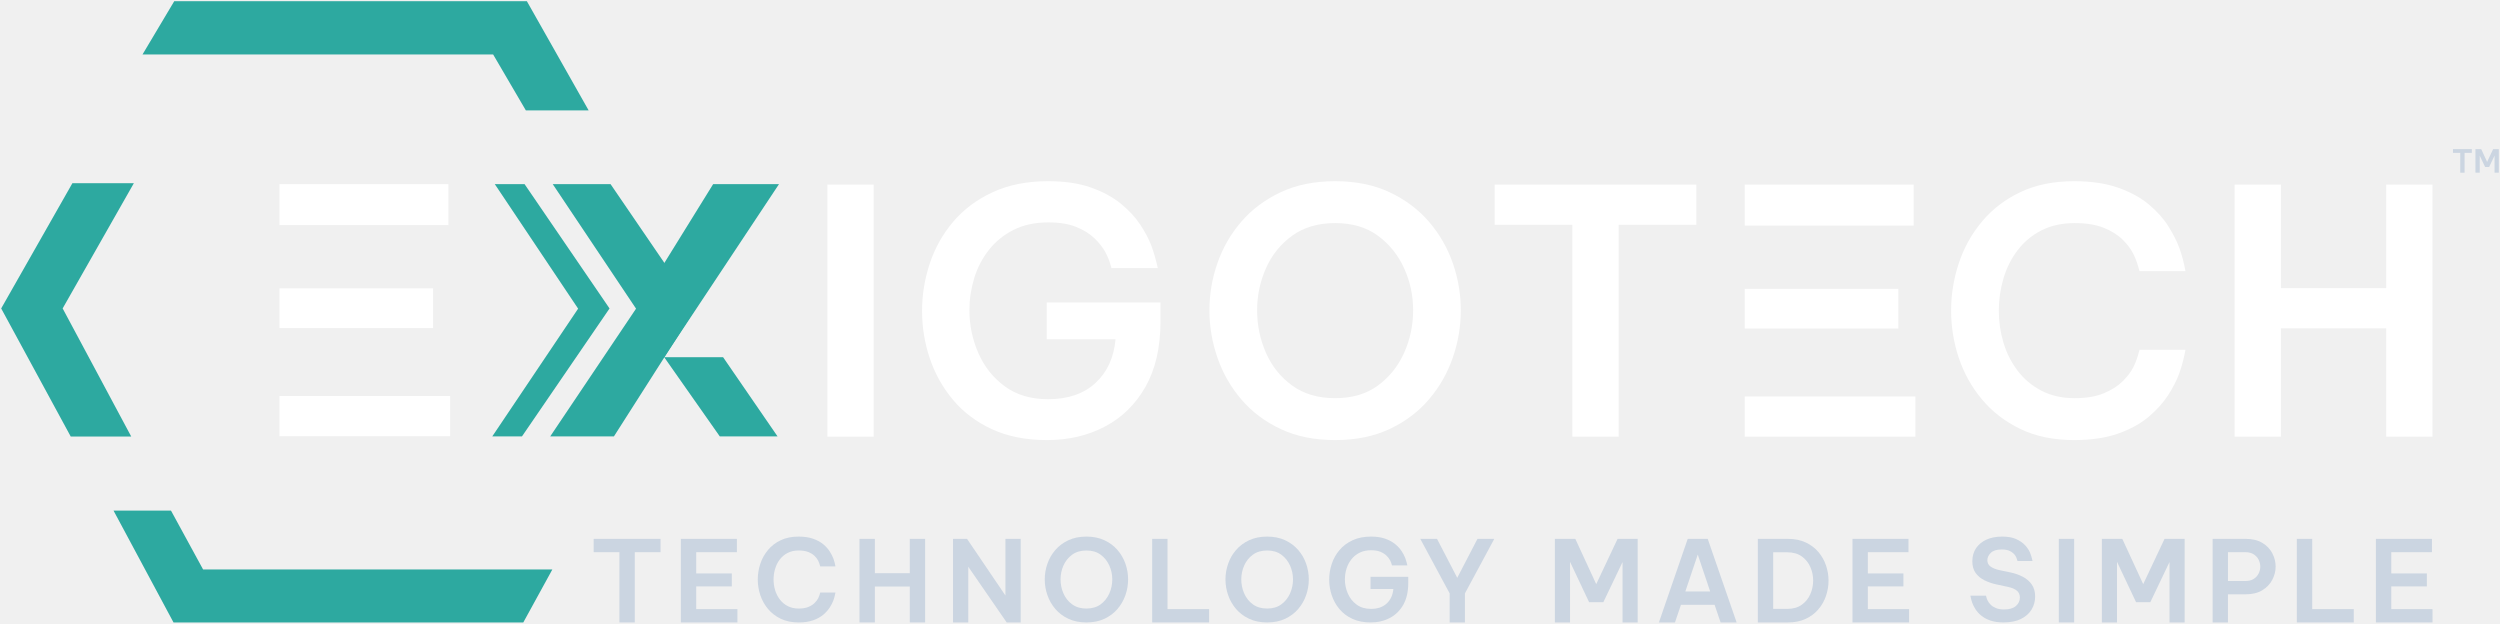
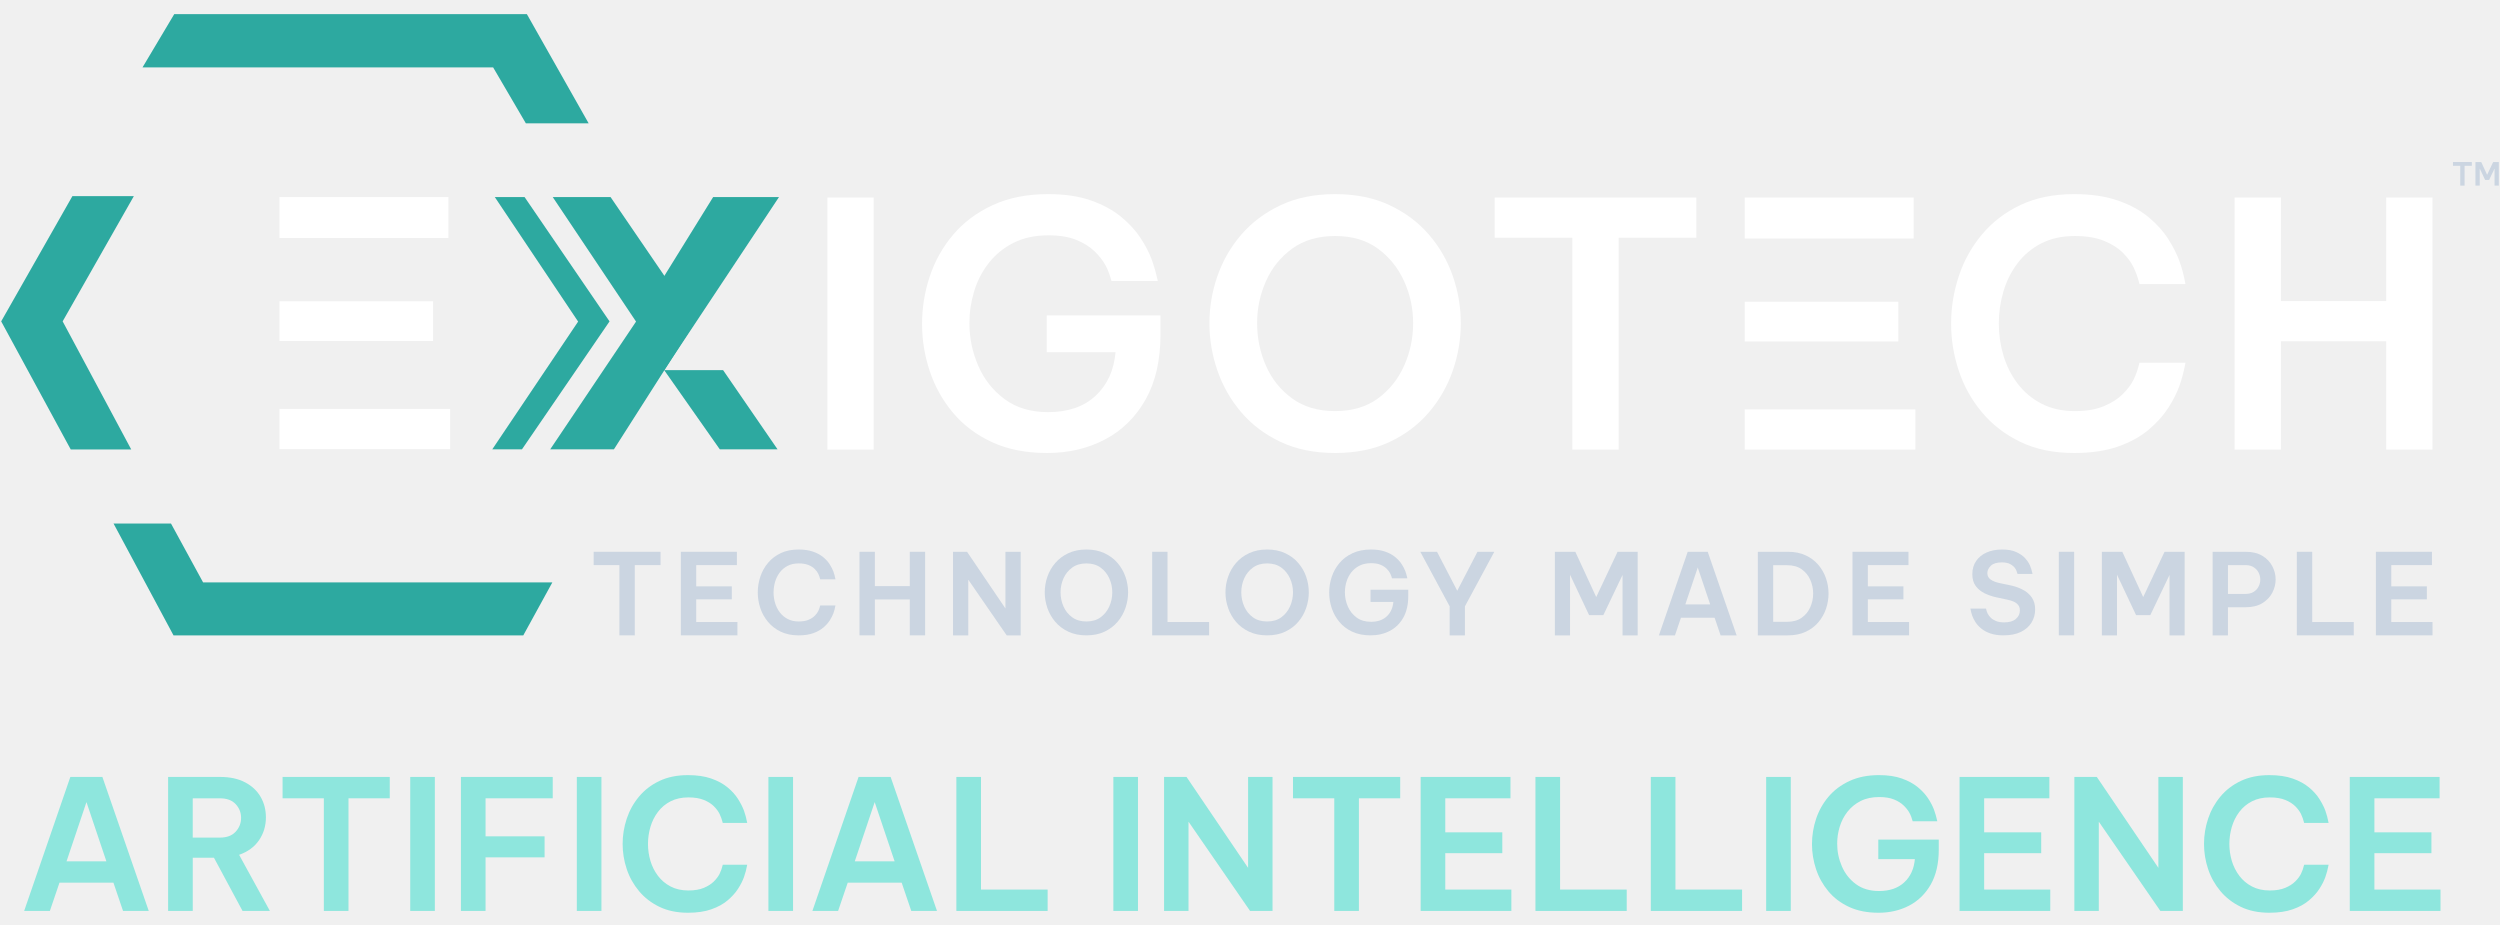
- <svg xmlns="http://www.w3.org/2000/svg" viewBox="47.94 240.93 2114.01 527.34">
+ <svg xmlns="http://www.w3.org/2000/svg" viewBox="47.94 230 2114.01 782">
  <defs>
    <style>
      .lw { fill: #FFFFFF; }
      .lt { fill: #2DA9A0; }
-       .lg { fill: #CBD5E1; }
+       .lg { fill: #CBD5E1; } .lai { fill: #8EE6DD; }
    </style>
  </defs>
  <g>
    <path class="lg" d="M2128.34,386.96v-16.76h-6.15v-3.18h15.95v3.18h-6.14v16.76h-3.66Z" />
    <path class="lg" d="M2141.19,386.96v-19.94h4.88l4.99,10.81,5.09-10.81h4.8v19.94h-3.61v-14.42l-4.58,9.59h-3.4l-4.55-9.65v14.47h-3.61Z" />
  </g>
  <g>
    <g>
      <g>
        <g>
          <g>
            <polygon class="lt" points="466.33 396.62 536.8 501.93 464.2 609.97 489.31 609.97 563.37 501.77 491.51 396.62 466.33 396.62" />
            <g>
              <path class="lw" d="M747.57,610.18v-213.15h39.17v213.15h-39.17Z" />
              <path class="lw" d="M933.35,613.06c-17.86,0-33.41-3.07-46.66-9.22-13.25-6.14-24.24-14.45-32.98-24.92-8.74-10.46-15.27-22.18-19.59-35.14-4.32-12.96-6.48-26.26-6.48-39.89s2.16-26.98,6.48-40.04c4.32-13.05,10.89-24.82,19.73-35.28,8.83-10.46,19.97-18.82,33.41-25.06,13.44-6.24,29.09-9.36,46.95-9.36,14.02,0,26.07,1.78,36.15,5.33,10.08,3.55,18.53,8.11,25.35,13.68,6.81,5.57,12.29,11.48,16.42,17.71,4.13,6.24,7.25,12.15,9.36,17.71,2.11,5.57,3.93,11.91,5.47,19.01h-39.17c-1.35-5.19-3.08-9.7-5.19-13.54-2.12-3.84-5.14-7.68-9.07-11.52-3.94-3.84-9.07-7.06-15.41-9.65-6.34-2.59-14.21-3.89-23.62-3.89-11.33,0-21.17,2.12-29.52,6.34-8.35,4.23-15.32,9.89-20.88,17-5.57,7.1-9.7,15.08-12.39,23.9-2.69,8.84-4.03,17.86-4.03,27.08,0,12.49,2.49,24.48,7.49,36.01,4.99,11.52,12.43,20.93,22.32,28.23,9.89,7.3,22.13,10.95,36.72,10.95,16.9,0,30.29-4.61,40.18-13.83,9.89-9.22,15.51-21.5,16.85-36.87h-58.18v-31.11h96.2v15.84c0,22.08-4.23,40.57-12.67,55.45-8.45,14.88-19.93,26.12-34.42,33.7-14.5,7.59-30.78,11.38-48.82,11.38Z" />
              <path class="lw" d="M1176.92,613.06c-17.47,0-32.84-3.12-46.08-9.36-13.25-6.24-24.34-14.59-33.27-25.06-8.93-10.46-15.65-22.22-20.16-35.28-4.52-13.06-6.77-26.4-6.77-40.04s2.25-26.93,6.77-39.89c4.51-12.96,11.23-24.63,20.16-35,8.93-10.37,20.02-18.67,33.27-24.92,13.25-6.24,28.61-9.36,46.08-9.36s32.84,3.12,46.08,9.36c13.25,6.24,24.34,14.55,33.27,24.92,8.93,10.37,15.65,22.03,20.16,35,4.51,12.96,6.77,26.26,6.77,39.89s-2.26,26.98-6.77,40.04c-4.52,13.06-11.24,24.82-20.16,35.28-8.93,10.47-20.02,18.82-33.27,25.06-13.25,6.24-28.61,9.36-46.08,9.36ZM1176.92,577.63c14.4,0,26.45-3.55,36.15-10.66,9.69-7.1,17.09-16.32,22.18-27.65,5.09-11.33,7.64-23.33,7.64-36.01s-2.55-24.34-7.64-35.57c-5.09-11.23-12.48-20.4-22.18-27.51-9.7-7.1-21.75-10.66-36.15-10.66s-26.5,3.56-36.29,10.66c-9.79,7.11-17.19,16.27-22.18,27.51-4.99,11.23-7.49,23.09-7.49,35.57s2.49,24.68,7.49,36.01c4.99,11.33,12.39,20.55,22.18,27.65,9.79,7.11,21.89,10.66,36.29,10.66Z" />
              <path class="lw" d="M1377.53,610.18v-179.16h-65.67v-33.99h170.52v33.99h-65.67v179.16h-39.17Z" />
              <rect class="lw" x="1523.28" y="485.17" width="129.9" height="33.57" />
              <rect class="lw" x="1523.28" y="576.19" width="144.31" height="33.99" />
              <rect class="lw" x="1523.28" y="397.03" width="142.87" height="34.65" />
              <path class="lw" d="M1801.8,613.06c-17.28,0-32.4-3.12-45.37-9.36-12.96-6.24-23.81-14.59-32.55-25.06-8.74-10.46-15.27-22.18-19.59-35.14-4.32-12.96-6.48-26.26-6.48-39.89s2.16-26.98,6.48-40.04c4.32-13.06,10.85-24.82,19.59-35.28,8.73-10.46,19.59-18.77,32.55-24.92,12.96-6.14,28.08-9.22,45.37-9.22,14.4,0,26.79,1.83,37.16,5.47,10.37,3.65,19.01,8.35,25.92,14.11,6.91,5.76,12.43,11.91,16.56,18.43,4.13,6.53,7.24,12.67,9.36,18.44,2.11,5.76,3.84,12.29,5.18,19.59h-38.88c-1.35-5.37-3.03-10.13-5.04-14.26-2.02-4.13-5.04-8.21-9.07-12.24-4.03-4.03-9.36-7.39-15.99-10.08-6.62-2.69-14.83-4.03-24.63-4.03-10.76,0-20.16,2.07-28.23,6.19-8.07,4.13-14.79,9.75-20.16,16.85-5.38,7.1-9.36,15.08-11.95,23.91-2.59,8.83-3.89,17.86-3.89,27.08s1.3,18.19,3.89,26.93c2.59,8.74,6.58,16.66,11.95,23.76,5.37,7.1,12.1,12.77,20.16,16.99,8.07,4.22,17.47,6.34,28.23,6.34,9.79,0,18-1.39,24.63-4.18,6.63-2.78,11.95-6.19,15.99-10.22,4.03-4.03,7.06-8.07,9.07-12.1,2.02-4.03,3.69-8.83,5.04-14.4h38.88c-1.34,7.3-3.08,13.88-5.18,19.73-2.12,5.86-5.23,12-9.36,18.44-4.13,6.43-9.65,12.58-16.56,18.43-6.91,5.86-15.55,10.61-25.92,14.26-10.37,3.65-22.76,5.47-37.16,5.47Z" />
              <path class="lw" d="M1937.53,610.18v-213.15h39.17v87.56h89v-87.56h39.17v213.15h-39.17v-91.6h-89v91.6h-39.17Z" />
            </g>
          </g>
          <polygon class="lt" points="464.94 286.99 492.62 334.31 545.71 334.31 493.45 241.93 195.29 241.93 168.45 286.99 464.94 286.99" />
          <polygon class="lt" points="219.67 722.46 192.53 672.69 143.94 672.69 194.66 767.27 490.44 767.27 515.02 722.46 219.67 722.46" />
          <polygon class="lt" points="100.92 501.74 161.14 395.83 109.17 395.83 48.94 501.75 107.76 610.08 158.92 610.08 100.92 501.74" />
          <polygon class="lt" points="515.32 396.62 585.78 501.93 513.19 609.97 567.06 609.97 636.08 501.77 564.22 396.62 515.32 396.62" />
          <g>
            <polygon class="lt" points="706.67 396.62 650.99 396.62 585.78 501.93 609.57 542.98 706.67 396.62" />
            <polygon class="lt" points="659.39 542.99 609.58 542.99 656.61 609.97 705.45 609.97 659.39 542.99" />
          </g>
        </g>
        <g>
          <rect class="lw" x="284.24" y="484.76" width="129.9" height="33.57" />
          <rect class="lw" x="284.24" y="575.78" width="144.31" height="33.99" />
          <rect class="lw" x="284.24" y="396.62" width="142.87" height="34.65" />
        </g>
      </g>
      <g>
        <path class="lg" d="M571.72,767.27v-59.41h-21.78v-11.27h56.55v11.27h-21.78v59.41h-12.99Z" />
        <path class="lg" d="M623.67,767.27v-70.68h47.38v11.27h-34.39v17.96h30.09v10.98h-30.09v19.2h34.86v11.27h-47.85Z" />
        <path class="lg" d="M723.19,767.27c-5.73,0-10.74-1.04-15.04-3.11-4.3-2.07-7.9-4.84-10.79-8.31-2.9-3.47-5.07-7.35-6.5-11.65-1.43-4.3-2.15-8.71-2.15-13.23s.72-8.94,2.15-13.28c1.43-4.33,3.59-8.23,6.5-11.7,2.89-3.47,6.49-6.22,10.79-8.26,4.3-2.04,9.31-3.06,15.04-3.06,4.78,0,8.88.61,12.32,1.82,3.44,1.21,6.31,2.77,8.59,4.68,2.29,1.91,4.13,3.95,5.49,6.11,1.37,2.17,2.4,4.2,3.11,6.11.7,1.91,1.27,4.08,1.72,6.5h-12.9c-.45-1.78-1-3.36-1.67-4.73-.67-1.37-1.67-2.72-3.01-4.06-1.34-1.34-3.11-2.45-5.3-3.34-2.2-.89-4.92-1.34-8.17-1.34-3.57,0-6.69.69-9.36,2.05-2.67,1.37-4.9,3.23-6.69,5.59-1.78,2.36-3.1,5-3.96,7.93-.86,2.93-1.29,5.92-1.29,8.98s.43,6.03,1.29,8.93c.86,2.9,2.18,5.52,3.96,7.88,1.78,2.36,4.01,4.24,6.69,5.64,2.67,1.4,5.79,2.1,9.36,2.1,3.25,0,5.97-.46,8.17-1.38,2.2-.92,3.96-2.05,5.3-3.39,1.34-1.34,2.34-2.68,3.01-4.01.67-1.34,1.22-2.93,1.67-4.77h12.9c-.45,2.42-1.02,4.6-1.72,6.54-.7,1.94-1.74,3.98-3.11,6.11-1.37,2.13-3.2,4.17-5.49,6.11-2.29,1.94-5.16,3.52-8.59,4.73-3.44,1.21-7.54,1.82-12.32,1.82Z" />
        <path class="lg" d="M774.74,767.27v-70.68h12.99v29.04h29.51v-29.04h12.99v70.68h-12.99v-30.37h-29.51v30.37h-12.99Z" />
        <path class="lg" d="M853.83,767.27v-70.68h11.85l32.47,47.95v-47.95h12.9v70.68h-11.85l-32.48-47.09v47.09h-12.89Z" />
        <path class="lg" d="M966.62,767.27c-5.79,0-10.89-1.04-15.28-3.11-4.39-2.07-8.07-4.84-11.03-8.31-2.96-3.47-5.19-7.37-6.69-11.7-1.5-4.33-2.24-8.75-2.24-13.28s.75-8.93,2.24-13.23c1.49-4.3,3.73-8.17,6.69-11.6,2.96-3.44,6.64-6.19,11.03-8.26,4.39-2.07,9.49-3.11,15.28-3.11s10.89,1.04,15.28,3.11c4.39,2.07,8.07,4.82,11.03,8.26,2.96,3.44,5.19,7.31,6.69,11.6,1.49,4.3,2.25,8.71,2.25,13.23s-.75,8.95-2.25,13.28c-1.5,4.33-3.73,8.23-6.69,11.7-2.96,3.47-6.64,6.24-11.03,8.31-4.39,2.07-9.49,3.11-15.28,3.11ZM966.62,755.52c4.77,0,8.77-1.18,11.99-3.53,3.22-2.36,5.67-5.41,7.35-9.17,1.69-3.76,2.53-7.74,2.53-11.94s-.85-8.07-2.53-11.8c-1.69-3.72-4.14-6.76-7.35-9.12-3.22-2.36-7.21-3.53-11.99-3.53s-8.79,1.18-12.04,3.53c-3.25,2.36-5.7,5.4-7.35,9.12-1.66,3.73-2.48,7.66-2.48,11.8s.83,8.18,2.48,11.94c1.65,3.76,4.11,6.81,7.35,9.17,3.25,2.36,7.26,3.53,12.04,3.53Z" />
        <path class="lg" d="M1022.21,767.27v-70.68h12.99v59.41h35.15v11.27h-48.14Z" />
        <path class="lg" d="M1119.44,767.27c-5.79,0-10.89-1.04-15.28-3.11-4.4-2.07-8.07-4.84-11.03-8.31-2.96-3.47-5.19-7.37-6.68-11.7-1.5-4.33-2.25-8.75-2.25-13.28s.75-8.93,2.25-13.23c1.49-4.3,3.72-8.17,6.68-11.6,2.96-3.44,6.64-6.19,11.03-8.26,4.39-2.07,9.49-3.11,15.28-3.11s10.89,1.04,15.28,3.11c4.4,2.07,8.07,4.82,11.03,8.26,2.96,3.44,5.19,7.31,6.68,11.6,1.49,4.3,2.24,8.71,2.24,13.23s-.75,8.95-2.24,13.28c-1.49,4.33-3.72,8.23-6.68,11.7-2.96,3.47-6.64,6.24-11.03,8.31-4.39,2.07-9.49,3.11-15.28,3.11ZM1119.44,755.52c4.78,0,8.77-1.18,11.99-3.53,3.21-2.36,5.66-5.41,7.35-9.17,1.68-3.76,2.53-7.74,2.53-11.94s-.85-8.07-2.53-11.8c-1.69-3.72-4.14-6.76-7.35-9.12-3.22-2.36-7.21-3.53-11.99-3.53s-8.78,1.18-12.03,3.53c-3.25,2.36-5.7,5.4-7.35,9.12-1.66,3.73-2.48,7.66-2.48,11.8s.83,8.18,2.48,11.94c1.65,3.76,4.11,6.81,7.35,9.17,3.25,2.36,7.26,3.53,12.03,3.53Z" />
        <path class="lg" d="M1206.97,767.27c-5.92,0-11.08-1.02-15.47-3.06-4.4-2.04-8.04-4.79-10.94-8.26-2.9-3.47-5.06-7.36-6.5-11.65-1.43-4.3-2.15-8.71-2.15-13.23s.71-8.95,2.15-13.28c1.43-4.33,3.61-8.23,6.54-11.7,2.93-3.47,6.62-6.24,11.08-8.31,4.46-2.07,9.65-3.11,15.57-3.11,4.65,0,8.64.59,11.99,1.77,3.34,1.18,6.14,2.69,8.4,4.54,2.26,1.85,4.07,3.8,5.44,5.87,1.37,2.07,2.4,4.03,3.11,5.87.7,1.85,1.3,3.95,1.82,6.3h-12.99c-.45-1.72-1.02-3.22-1.72-4.49-.7-1.27-1.71-2.54-3.01-3.82-1.31-1.27-3.01-2.34-5.11-3.2-2.1-.86-4.71-1.29-7.83-1.29-3.76,0-7.02.7-9.79,2.1-2.77,1.4-5.08,3.28-6.92,5.64-1.85,2.36-3.22,5-4.11,7.93-.89,2.93-1.34,5.92-1.34,8.98,0,4.14.82,8.12,2.48,11.94,1.66,3.82,4.12,6.94,7.4,9.36,3.28,2.42,7.34,3.63,12.18,3.63,5.6,0,10.04-1.53,13.32-4.58,3.28-3.06,5.14-7.13,5.59-12.23h-19.29v-10.32h31.9v5.25c0,7.32-1.4,13.45-4.2,18.39-2.8,4.94-6.61,8.66-11.41,11.18-4.81,2.52-10.2,3.77-16.19,3.77Z" />
        <path class="lg" d="M1273.78,767.27v-24.55l-24.83-46.13h14.14l17.1,32.95,17.1-32.95h14.23l-24.84,46.13v24.55h-12.9Z" />
        <path class="lg" d="M1362.75,767.27v-70.68h17.29l17.67,38.3,18.06-38.3h17v70.68h-12.8v-51.1l-16.24,34h-12.03l-16.14-34.19v51.29h-12.8Z" />
        <path class="lg" d="M1450.72,767.27l24.36-70.68h16.91l24.45,70.68h-13.56l-5.06-14.9h-28.46l-5.06,14.9h-13.56ZM1473.07,741.1h21.01l-10.51-31.23-10.51,31.23Z" />
        <path class="lg" d="M1534.36,767.27v-70.68h25.41c5.73,0,10.75,1,15.04,3.01,4.3,2,7.88,4.7,10.75,8.07,2.86,3.38,5.01,7.16,6.45,11.37,1.43,4.2,2.15,8.5,2.15,12.89s-.72,8.69-2.15,12.89c-1.43,4.2-3.58,7.99-6.45,11.37-2.87,3.38-6.45,6.06-10.75,8.07-4.3,2-9.31,3.01-15.04,3.01h-25.41ZM1559.19,707.95h-11.84v47.85h11.84c4.96,0,9.07-1.16,12.32-3.49,3.25-2.32,5.67-5.31,7.26-8.98,1.59-3.66,2.39-7.5,2.39-11.51s-.8-7.75-2.39-11.41c-1.59-3.66-4.01-6.65-7.26-8.98-3.24-2.32-7.35-3.49-12.32-3.49Z" />
        <path class="lg" d="M1614.41,767.27v-70.68h47.37v11.27h-34.38v17.96h30.09v10.98h-30.09v19.2h34.86v11.27h-47.85Z" />
        <path class="lg" d="M1742.29,767.27c-4.39,0-8.15-.54-11.27-1.62-3.12-1.08-5.72-2.48-7.78-4.2-2.07-1.72-3.71-3.55-4.92-5.49-1.21-1.94-2.12-3.77-2.72-5.49-.61-1.72-1.1-3.66-1.48-5.83h13.18c.32,1.53.77,2.88,1.34,4.06.57,1.18,1.42,2.34,2.53,3.49,1.11,1.15,2.61,2.12,4.49,2.91,1.88.8,4.22,1.19,7.02,1.19,4.33,0,7.63-.97,9.89-2.92,2.26-1.94,3.39-4.34,3.39-7.21,0-2.42-.86-4.35-2.58-5.78-1.72-1.43-4.27-2.5-7.64-3.2l-9.36-2.01c-3.63-.76-7.02-1.91-10.17-3.44-3.15-1.53-5.68-3.6-7.6-6.21-1.91-2.61-2.87-5.95-2.87-10.03s1.07-7.96,3.2-11.08c2.13-3.12,5.08-5.52,8.83-7.21,3.76-1.69,8.15-2.53,13.18-2.53s8.72.7,11.84,2.1c3.12,1.4,5.62,3.12,7.5,5.16,1.88,2.04,3.26,4.08,4.16,6.11.89,2.04,1.62,4.46,2.2,7.26h-12.7c-.51-1.98-1.21-3.6-2.1-4.87-.89-1.27-2.23-2.4-4.01-3.39-1.78-.99-4.17-1.48-7.16-1.48-4.27,0-7.37.95-9.31,2.86-1.94,1.91-2.92,3.98-2.92,6.21s.89,4.08,2.68,5.35c1.78,1.27,4.17,2.26,7.16,2.96l10.03,2.1c3.76.83,7.2,2.07,10.32,3.72,3.12,1.66,5.6,3.84,7.45,6.54,1.85,2.71,2.77,6.07,2.77,10.08s-1.02,7.77-3.06,11.08c-2.04,3.31-5.03,5.94-8.98,7.88-3.95,1.94-8.79,2.91-14.52,2.91Z" />
        <path class="lg" d="M1788.88,767.27v-70.68h12.99v70.68h-12.99Z" />
        <path class="lg" d="M1825.28,767.27v-70.68h17.29l17.67,38.3,18.05-38.3h17v70.68h-12.8v-51.1l-16.24,34h-12.03l-16.14-34.19v51.29h-12.8Z" />
        <path class="lg" d="M1918.93,767.27v-70.68h27.89c5.67,0,10.38,1.13,14.14,3.39,3.76,2.26,6.57,5.19,8.45,8.79,1.88,3.6,2.82,7.34,2.82,11.22s-.94,7.63-2.82,11.22c-1.88,3.6-4.7,6.54-8.45,8.84-3.76,2.29-8.47,3.44-14.14,3.44h-14.9v23.78h-12.99ZM1946.73,707.86h-14.8v24.36h14.8c2.8,0,5.12-.59,6.97-1.77,1.85-1.18,3.23-2.7,4.16-4.58.92-1.88,1.38-3.8,1.38-5.78s-.46-3.98-1.38-5.83c-.92-1.84-2.31-3.38-4.16-4.58-1.85-1.21-4.17-1.81-6.97-1.81Z" />
        <path class="lg" d="M1990.16,767.27v-70.68h12.99v59.41h35.15v11.27h-48.14Z" />
        <path class="lg" d="M2057.02,767.27v-70.68h47.38v11.27h-34.39v17.96h30.09v10.98h-30.09v19.2h34.86v11.27h-47.85Z" />
      </g>
    </g>
  </g>
+   <g id="tagline">
+     <path class="lai" d="M68.37,1000.29l39.05-113.31h27.1l39.2,113.31h-21.74l-8.12-23.89h-45.63l-8.12,23.89h-21.74ZM104.2,958.33h33.69l-16.84-50.07-16.84,50.07Z" />
+     <path class="lai" d="M190.1,1000.29v-113.31h44.1c8.17,0,15.13,1.51,20.9,4.52,5.77,3.01,10.16,7.09,13.17,12.25,3.01,5.16,4.52,10.95,4.52,17.38,0,7.25-1.94,13.7-5.82,19.37-3.88,5.66-9.49,9.78-16.84,12.33l26.03,47.47h-23.12l-24.19-45.02h-17.92v45.02h-20.82ZM233.89,905.05h-22.97v33.23h22.97c5.82,0,10.26-1.66,13.32-4.98,3.06-3.32,4.59-7.22,4.59-11.71s-1.53-8.37-4.59-11.63c-3.06-3.27-7.5-4.9-13.32-4.9Z" />
+     <path class="lai" d="M321.79,1000.29v-95.24h-34.91v-18.07h90.65v18.07h-34.91v95.24h-20.83Z" />
+     <path class="lai" d="M394.83,1000.29v-113.31h20.82v113.31h-20.82Z" />
+     <path class="lai" d="M437.7,1000.29v-113.31h77.63v18.07h-56.81v32.16h49.92v17.76h-49.92v45.32h-20.82Z" />
+     <path class="lai" d="M535.7,1000.29v-113.31h20.82v113.31h-20.82Z" />
+     <path class="lai" d="M629.72,1001.82c-9.19,0-17.23-1.66-24.12-4.98-6.89-3.31-12.66-7.76-17.3-13.32-4.65-5.57-8.12-11.79-10.41-18.68-2.3-6.89-3.45-13.96-3.45-21.21s1.15-14.34,3.45-21.28c2.3-6.94,5.77-13.19,10.41-18.76,4.64-5.56,10.41-9.98,17.3-13.24,6.89-3.27,14.93-4.9,24.12-4.9,7.66,0,14.24.97,19.75,2.91,5.51,1.94,10.11,4.44,13.78,7.51,3.68,3.06,6.61,6.33,8.8,9.8,2.19,3.47,3.85,6.74,4.98,9.8,1.12,3.06,2.04,6.53,2.76,10.41h-20.67c-.72-2.86-1.61-5.38-2.68-7.58-1.07-2.19-2.68-4.36-4.82-6.51-2.14-2.14-4.98-3.93-8.5-5.36-3.52-1.43-7.89-2.14-13.09-2.14-5.72,0-10.72,1.1-15.01,3.29-4.29,2.19-7.86,5.18-10.72,8.96-2.86,3.78-4.98,8.02-6.35,12.71-1.38,4.7-2.07,9.49-2.07,14.39s.69,9.67,2.07,14.32c1.38,4.64,3.5,8.86,6.35,12.63,2.86,3.78,6.43,6.79,10.72,9.03,4.29,2.25,9.29,3.37,15.01,3.37,5.21,0,9.57-.74,13.09-2.22,3.52-1.48,6.35-3.29,8.5-5.44,2.14-2.14,3.75-4.28,4.82-6.43,1.07-2.14,1.96-4.69,2.68-7.66h20.67c-.72,3.88-1.63,7.38-2.76,10.49-1.12,3.12-2.78,6.38-4.98,9.8-2.2,3.42-5.13,6.69-8.8,9.8-3.68,3.12-8.27,5.64-13.78,7.58-5.51,1.94-12.1,2.91-19.75,2.91Z" />
+     <path class="lai" d="M697.71,1000.29v-113.31h20.82v113.31h-20.82Z" />
+     <path class="lai" d="M734.91,1000.29l39.05-113.31h27.1l39.2,113.31h-21.74l-8.12-23.89h-45.63l-8.12,23.89h-21.74ZM770.74,958.33h33.69l-16.84-50.07-16.84,50.07Z" />
+     <path class="lai" d="M856.65,1000.29v-113.31h20.82v95.25h56.35v18.07h-77.17Z" />
+     <path class="lai" d="M989.4,1000.29v-113.31h20.82v113.31h-20.82Z" />
+     <path class="lai" d="M1032.28,1000.29v-113.31h18.99l52.06,76.87v-76.87h20.67v113.31h-18.99l-52.06-75.49v75.49h-20.67Z" />
+     <path class="lai" d="M1176.21,1000.29v-95.24h-34.91v-18.07h90.65v18.07h-34.91v95.24h-20.83Z" />
+     <path class="lai" d="M1249.25,1000.29v-113.31h75.95v18.07h-55.13v28.78h48.23v17.61h-48.23v30.78h55.89v18.07h-76.71Z" />
+     <path class="lai" d="M1346.33,1000.29v-113.31h20.82v95.25h56.35v18.07h-77.17Z" />
+     <path class="lai" d="M1443.87,1000.29v-113.31h20.82v95.25h56.35v18.07h-77.17Z" />
+     <path class="lai" d="M1541.41,1000.29v-113.31h20.82v113.31h-20.82Z" />
+     <path class="lai" d="M1636.35,1001.82c-9.49,0-17.76-1.63-24.8-4.9-7.04-3.27-12.89-7.68-17.53-13.25-4.65-5.56-8.12-11.79-10.41-18.68-2.3-6.89-3.45-13.96-3.45-21.21s1.15-14.34,3.45-21.28c2.3-6.94,5.79-13.19,10.49-18.76,4.69-5.56,10.62-10.01,17.76-13.32,7.14-3.32,15.47-4.98,24.96-4.98,7.45,0,13.86.94,19.22,2.83,5.36,1.89,9.85,4.31,13.48,7.28,3.62,2.96,6.53,6.1,8.73,9.41,2.19,3.32,3.85,6.46,4.98,9.42,1.12,2.96,2.09,6.33,2.91,10.11h-20.83c-.72-2.76-1.63-5.16-2.76-7.19-1.12-2.04-2.73-4.08-4.82-6.13-2.09-2.04-4.82-3.75-8.19-5.13-3.37-1.38-7.56-2.06-12.56-2.06-6.02,0-11.25,1.12-15.69,3.37-4.44,2.25-8.14,5.26-11.1,9.03-2.96,3.78-5.16,8.02-6.58,12.71-1.43,4.69-2.14,9.49-2.14,14.39,0,6.63,1.33,13.01,3.98,19.14,2.65,6.12,6.61,11.13,11.87,15.01,5.26,3.88,11.76,5.82,19.52,5.82,8.98,0,16.1-2.45,21.36-7.35,5.26-4.9,8.24-11.43,8.96-19.6h-30.93v-16.53h51.14v8.42c0,11.74-2.25,21.56-6.74,29.48-4.49,7.91-10.59,13.88-18.3,17.91-7.71,4.04-16.36,6.05-25.95,6.05Z" />
+     <path class="lai" d="M1704.94,1000.29v-113.31h75.95v18.07h-55.13v28.78h48.23v17.61h-48.23v30.78h55.89v18.07h-76.71Z" />
+     <path class="lai" d="M1802.02,1000.29v-113.31h18.99l52.06,76.87v-76.87h20.67v113.31h-18.99l-52.06-75.49v75.49h-20.67Z" />
+     <path class="lai" d="M1966.94,1001.82c-9.19,0-17.23-1.66-24.12-4.98-6.89-3.31-12.66-7.76-17.3-13.32-4.65-5.57-8.12-11.79-10.41-18.68-2.3-6.89-3.45-13.96-3.45-21.21s1.15-14.34,3.45-21.28c2.3-6.94,5.77-13.19,10.41-18.76,4.64-5.56,10.41-9.98,17.3-13.24,6.89-3.27,14.93-4.9,24.12-4.9,7.66,0,14.24.97,19.75,2.91,5.51,1.94,10.11,4.44,13.78,7.51,3.68,3.06,6.61,6.33,8.8,9.8,2.19,3.47,3.85,6.74,4.98,9.8,1.12,3.06,2.04,6.53,2.76,10.41h-20.67c-.72-2.86-1.61-5.38-2.68-7.58-1.07-2.19-2.68-4.36-4.82-6.51-2.14-2.14-4.98-3.93-8.5-5.36-3.52-1.43-7.89-2.14-13.09-2.14-5.72,0-10.72,1.1-15.01,3.29-4.29,2.19-7.86,5.18-10.72,8.96-2.86,3.78-4.98,8.02-6.35,12.71-1.38,4.7-2.07,9.49-2.07,14.39s.69,9.67,2.07,14.32c1.38,4.64,3.5,8.86,6.35,12.63,2.86,3.78,6.43,6.79,10.72,9.03,4.29,2.25,9.29,3.37,15.01,3.37,5.21,0,9.57-.74,13.09-2.22,3.52-1.48,6.35-3.29,8.5-5.44,2.14-2.14,3.75-4.28,4.82-6.43,1.07-2.14,1.96-4.69,2.68-7.66h20.67c-.72,3.88-1.63,7.38-2.76,10.49-1.12,3.12-2.78,6.38-4.98,9.8-2.2,3.42-5.13,6.69-8.8,9.8-3.68,3.12-8.27,5.64-13.78,7.58s-12.1,2.91-19.75,2.91Z" />
+     <path class="lai" d="M2034.92,1000.29v-113.31h75.95v18.07h-55.13v28.78h48.23v17.61h-48.23v30.78h55.89v18.07h-76.71Z" />
+   </g>
</svg>
